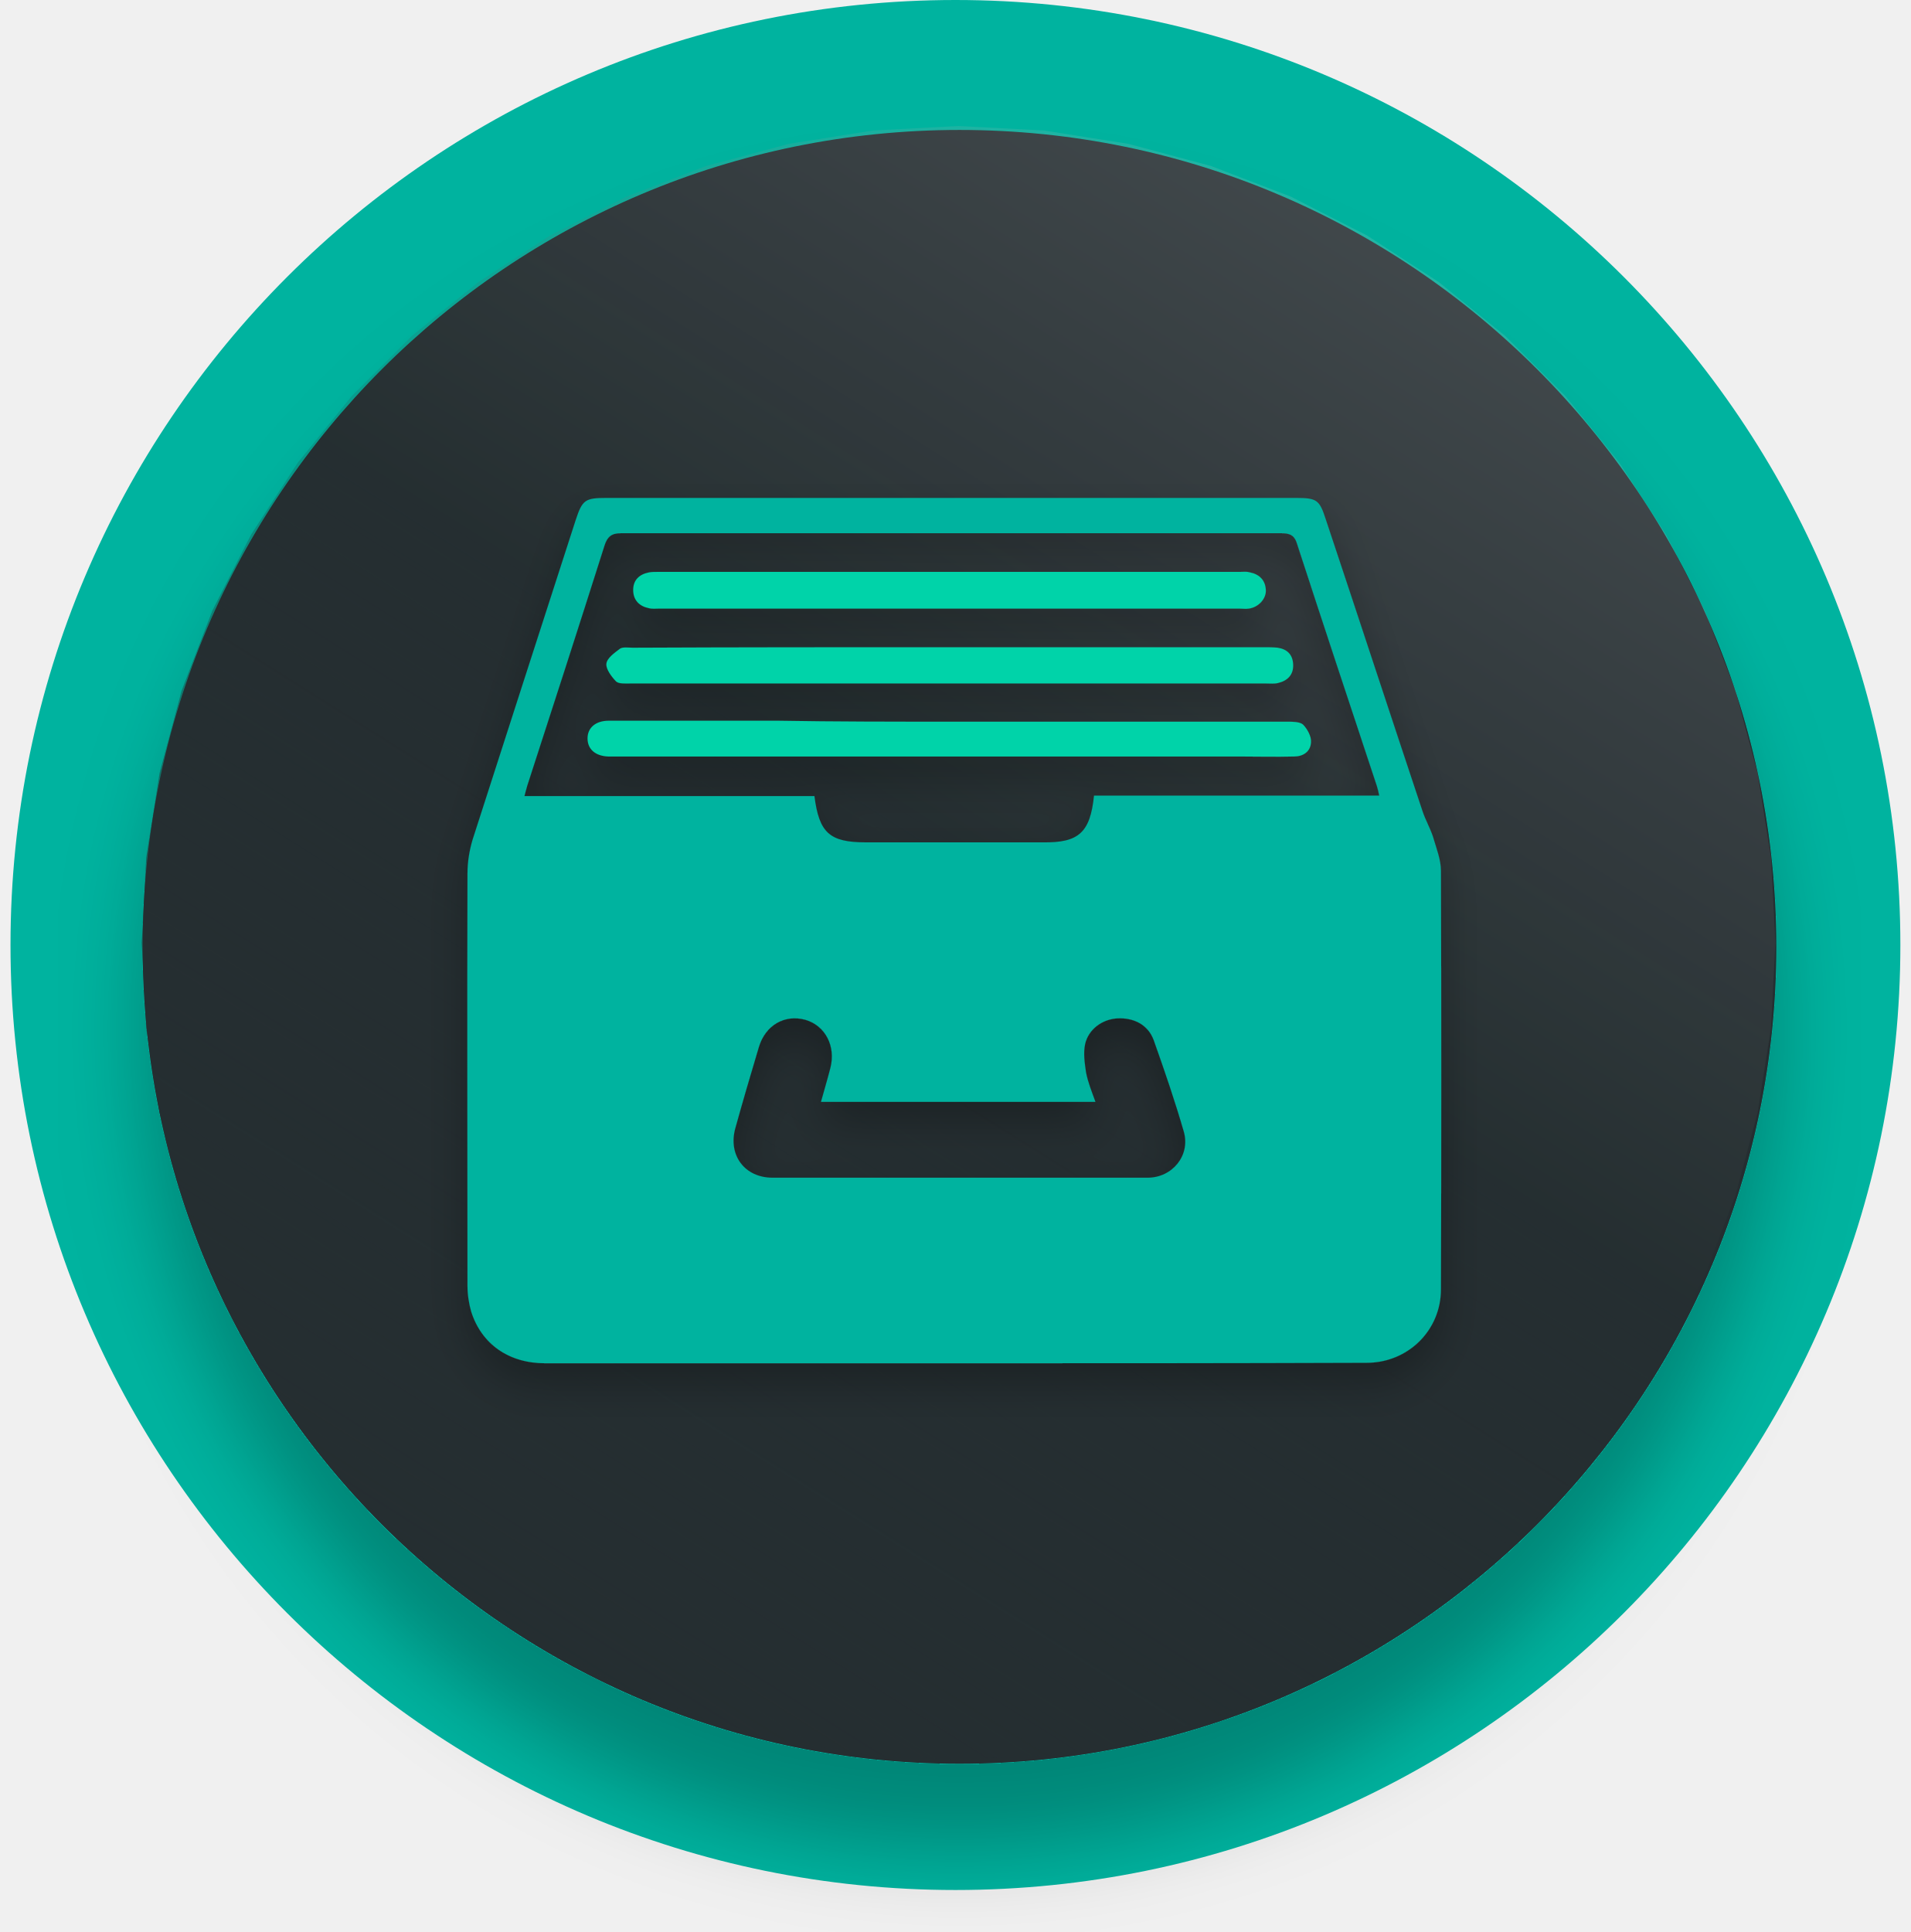
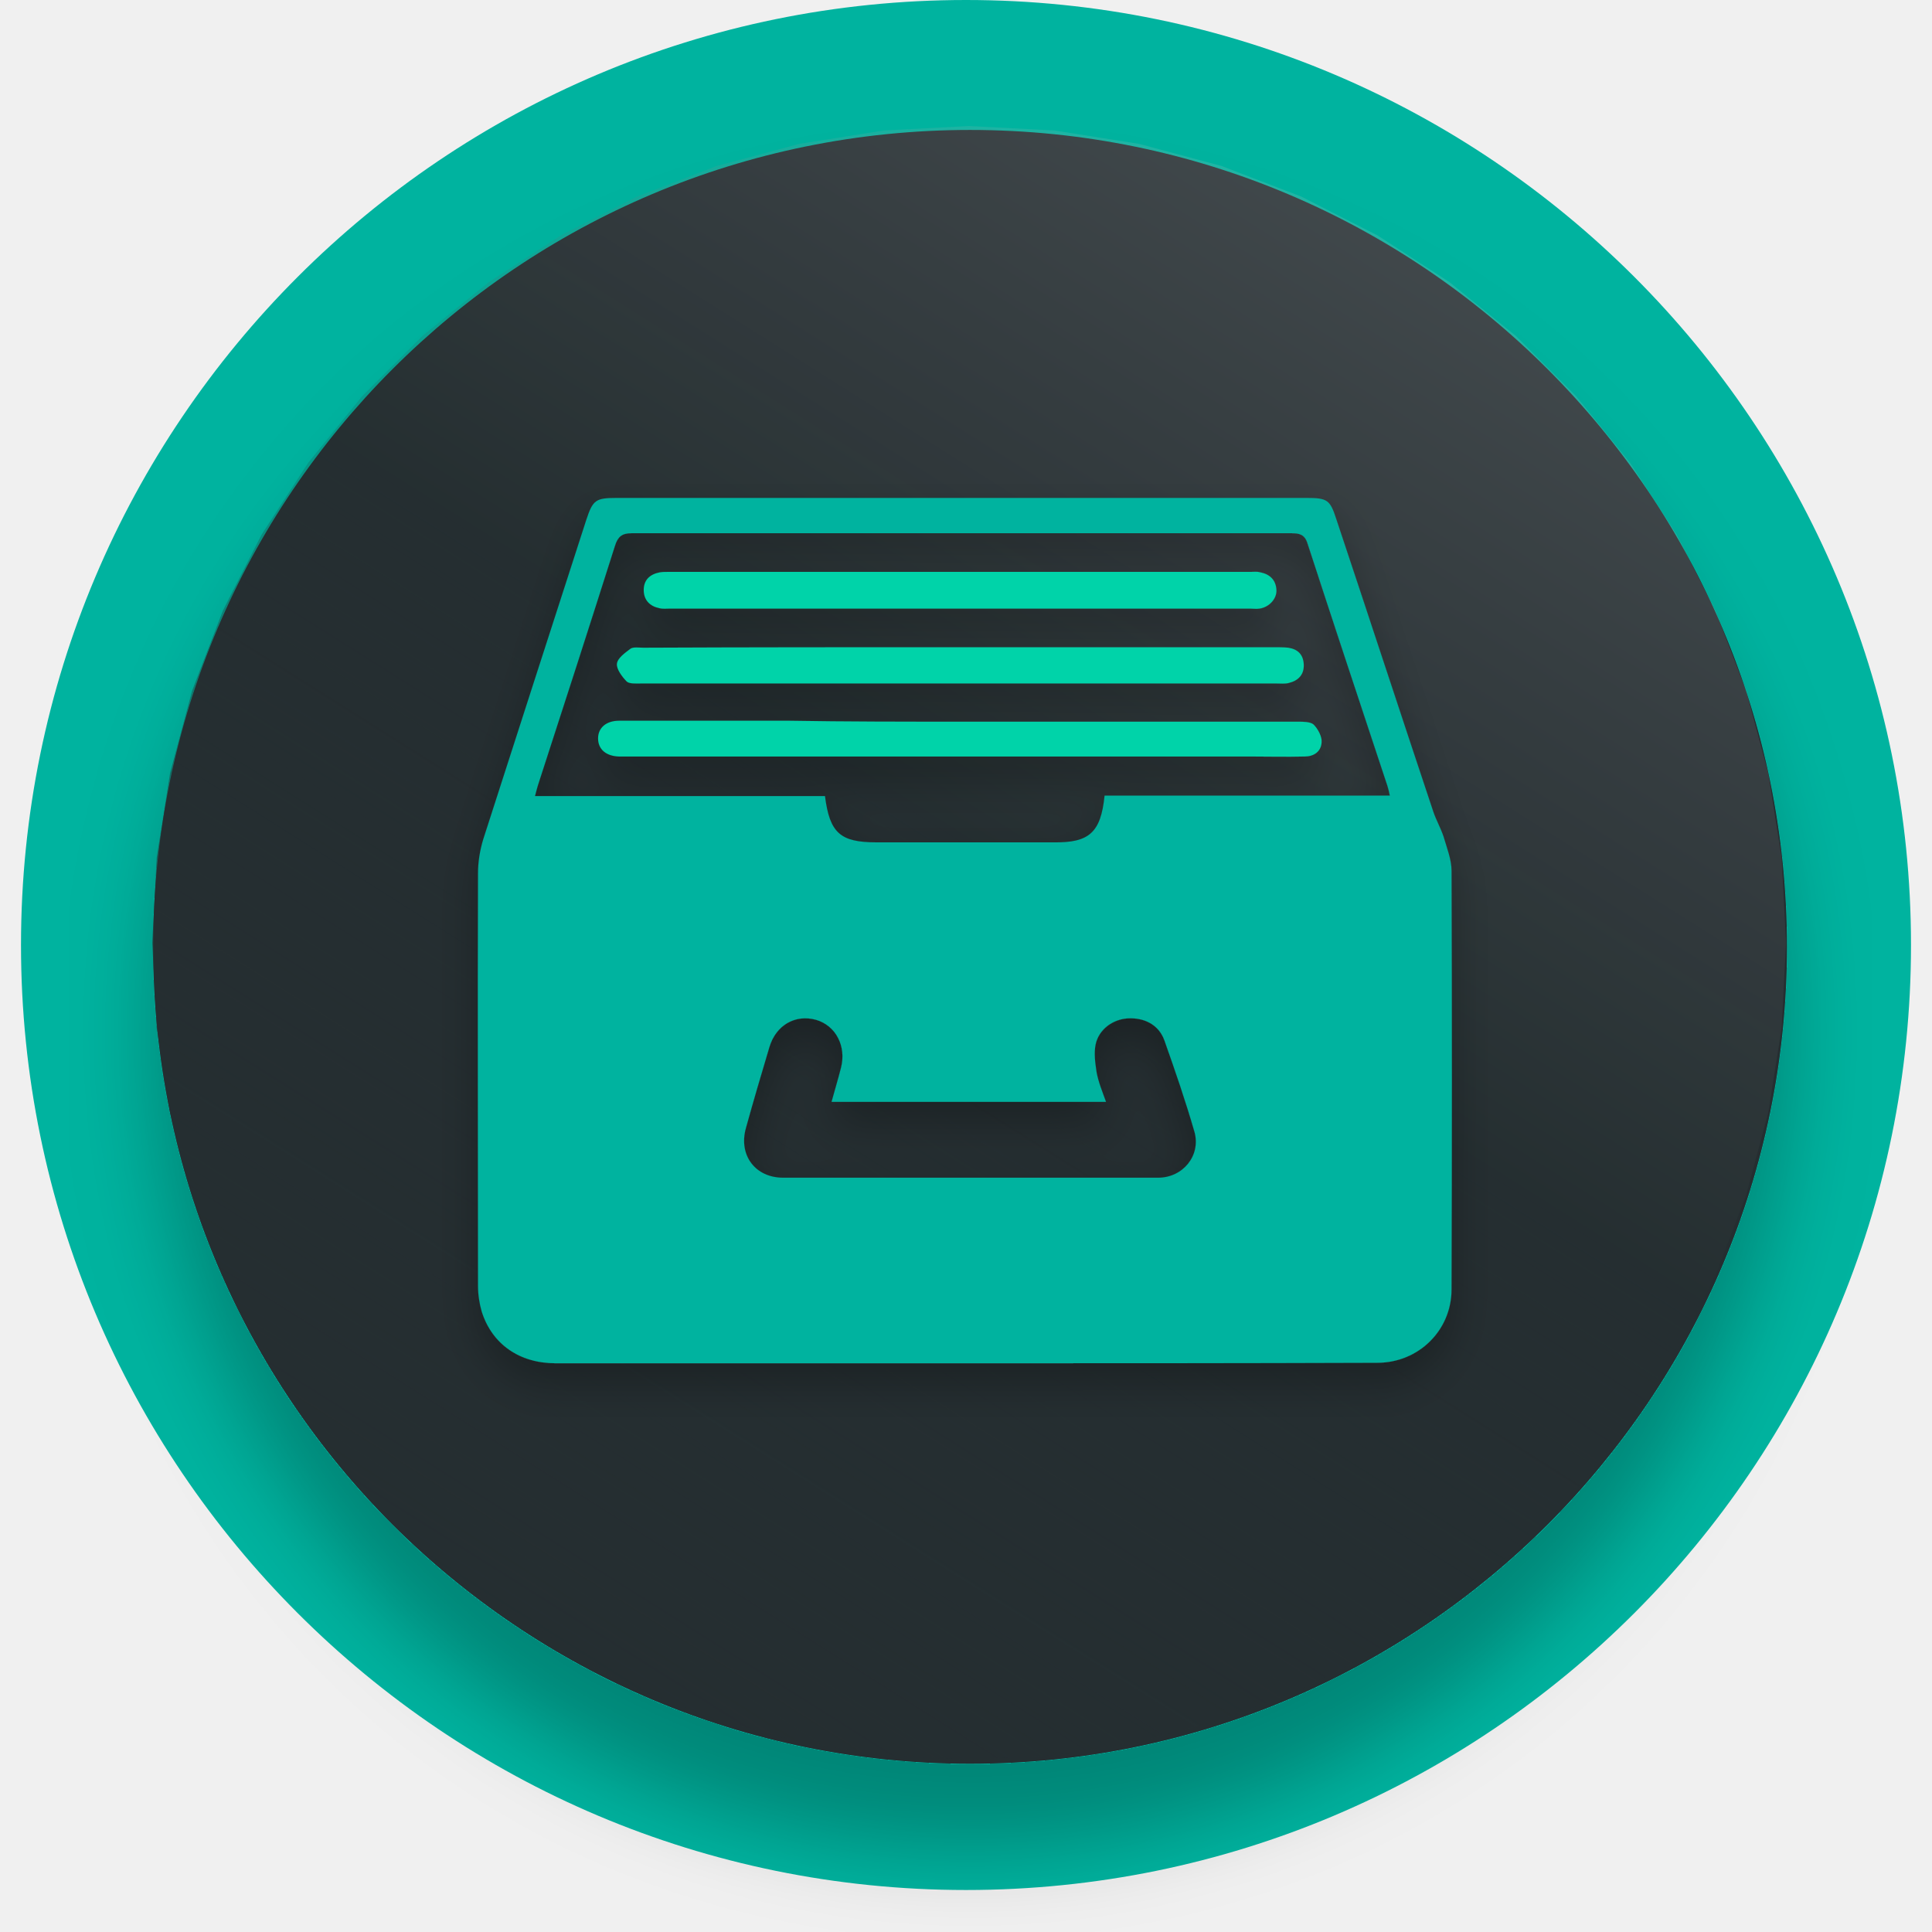
- <svg xmlns="http://www.w3.org/2000/svg" width="91" height="92" viewBox="0 0 91 92" fill="none">
+ <svg xmlns="http://www.w3.org/2000/svg" width="90" height="90" viewBox="0 0 91 92" fill="none">
  <circle cx="45.5" cy="45" r="45" fill="#00B39F" />
  <g filter="url(#filter0_d_16047_38772)">
    <circle cx="45.693" cy="45.089" r="38.901" fill="#252E31" />
  </g>
  <path d="M45.65 6L49.716 6.213L53.738 6.85L57.671 7.904L61.472 9.363L65.1 11.212L68.515 13.429L71.679 15.992L74.558 18.871L77.121 22.035L79.338 25.45L81.187 29.078L82.646 32.879L83.7 36.812L84.337 40.834L84.55 44.9L84.337 48.966L83.7 52.988L82.646 56.921L81.187 60.722L79.338 64.35L77.121 67.765L74.558 70.929L71.679 73.808L68.515 76.371L65.1 78.588L61.472 80.437L57.671 81.896L53.738 82.95L49.716 83.587L45.65 83.8L41.584 83.587L37.562 82.95L33.629 81.896L29.828 80.437L26.2 78.588L22.785 76.371L19.621 73.808L16.742 70.929L14.179 67.765L11.962 64.35L10.113 60.722L8.654 56.921L7.6 52.988L6.963 48.966L6.75 44.9L6.963 40.834L7.6 36.812L8.654 32.879L10.113 29.078L11.962 25.45L14.179 22.035L16.742 18.871L19.621 15.992L22.785 13.429L26.2 11.212L29.828 9.363L33.629 7.904L37.562 6.85L41.584 6.213L45.65 6Z" fill="url(#paint0_linear_16047_38772)" />
  <g clip-path="url(#clip0_16047_38772)">
    <g filter="url(#filter1_d_16047_38772)">
      <path d="M45.464 64.918C38.963 64.918 32.462 64.918 25.962 64.918C24.236 64.918 22.935 64.009 22.442 62.465C22.33 62.078 22.263 61.647 22.263 61.238C22.263 54.696 22.241 48.131 22.263 41.589C22.263 41.043 22.353 40.498 22.509 39.976C24.146 34.887 25.782 29.822 27.419 24.756C27.733 23.802 27.867 23.711 28.876 23.711C39.815 23.711 50.755 23.711 61.716 23.711C62.703 23.711 62.837 23.802 63.129 24.71C64.675 29.345 66.2 34.001 67.746 38.635C67.881 39.044 68.105 39.431 68.24 39.839C68.397 40.385 68.621 40.93 68.621 41.475C68.643 48.108 68.643 54.764 68.621 61.397C68.621 63.35 67.052 64.895 65.079 64.895C58.533 64.918 52.01 64.918 45.464 64.918ZM52.1 37.886C56.628 37.886 61.133 37.886 65.684 37.886C65.639 37.681 65.617 37.568 65.572 37.431C64.294 33.57 63.017 29.731 61.761 25.869C61.627 25.437 61.358 25.392 60.999 25.392C50.53 25.392 40.039 25.392 29.571 25.392C29.122 25.392 28.921 25.551 28.786 25.983C27.576 29.799 26.343 33.615 25.11 37.409C25.065 37.568 25.02 37.727 24.975 37.908C29.616 37.908 34.211 37.908 38.784 37.908C39.008 39.658 39.501 40.112 41.227 40.112C44.052 40.112 46.877 40.112 49.679 40.112C51.36 40.135 51.92 39.658 52.1 37.886ZM39.098 52.469C39.255 51.902 39.412 51.379 39.546 50.857C39.815 49.812 39.3 48.835 38.358 48.562C37.372 48.29 36.453 48.812 36.139 49.857C35.758 51.129 35.377 52.424 35.018 53.719C34.659 55.014 35.466 56.081 36.789 56.081C42.752 56.081 48.692 56.081 54.655 56.081C55.821 56.081 56.695 55.036 56.381 53.901C55.955 52.424 55.462 50.993 54.947 49.539C54.678 48.789 53.983 48.449 53.198 48.494C52.481 48.54 51.831 49.017 51.674 49.721C51.584 50.153 51.651 50.607 51.718 51.061C51.808 51.538 51.987 51.97 52.167 52.469C47.751 52.469 43.469 52.469 39.098 52.469Z" fill="#00B39F" />
      <path d="M45.285 34.366C50.621 34.366 55.978 34.366 61.313 34.366C61.56 34.366 61.896 34.366 62.053 34.502C62.255 34.706 62.457 35.07 62.434 35.343C62.412 35.797 62.053 36.024 61.627 36.024C60.753 36.047 59.879 36.024 59.005 36.024C49.096 36.024 39.211 36.024 29.302 36.024C29.19 36.024 29.078 36.024 28.966 36.024C28.361 36.001 27.98 35.683 27.98 35.161C27.98 34.661 28.361 34.32 28.988 34.32C31.678 34.32 34.368 34.32 37.059 34.32C39.793 34.366 42.528 34.366 45.285 34.366Z" fill="#00D3A9" />
      <path d="M45.218 30.82C50.195 30.82 55.194 30.82 60.17 30.82C60.395 30.82 60.619 30.82 60.843 30.843C61.291 30.911 61.56 31.161 61.583 31.638C61.605 32.115 61.336 32.41 60.865 32.524C60.686 32.569 60.484 32.547 60.305 32.547C50.195 32.547 40.107 32.547 29.997 32.547C29.773 32.547 29.482 32.569 29.347 32.456C29.123 32.229 28.854 31.865 28.877 31.615C28.899 31.343 29.258 31.093 29.527 30.889C29.661 30.798 29.93 30.843 30.132 30.843C35.176 30.82 40.197 30.82 45.218 30.82Z" fill="#00D3A9" />
      <path d="M45.218 28.981C40.6 28.981 36.004 28.981 31.387 28.981C31.23 28.981 31.05 29.004 30.893 28.959C30.445 28.868 30.154 28.573 30.154 28.096C30.154 27.618 30.445 27.346 30.916 27.255C31.05 27.232 31.207 27.232 31.364 27.232C40.6 27.232 49.836 27.232 59.071 27.232C59.228 27.232 59.363 27.209 59.52 27.255C59.968 27.346 60.259 27.618 60.282 28.096C60.304 28.504 59.945 28.913 59.475 28.981C59.318 29.004 59.183 28.981 59.026 28.981C54.453 28.981 49.836 28.981 45.218 28.981Z" fill="#00D3A9" />
    </g>
  </g>
  <defs>
    <filter id="filter0_d_16047_38772" x="2.791" y="6.188" width="85.802" height="85.805" filterUnits="userSpaceOnUse" color-interpolation-filters="sRGB">
      <feFlood flood-opacity="0" result="BackgroundImageFix" />
      <feColorMatrix in="SourceAlpha" type="matrix" values="0 0 0 0 0 0 0 0 0 0 0 0 0 0 0 0 0 0 127 0" result="hardAlpha" />
      <feOffset dy="4" />
      <feGaussianBlur stdDeviation="2" />
      <feComposite in2="hardAlpha" operator="out" />
      <feColorMatrix type="matrix" values="0 0 0 0 0 0 0 0 0 0 0 0 0 0 0 0 0 0 0.25 0" />
      <feBlend mode="normal" in2="BackgroundImageFix" result="effect1_dropShadow_16047_38772" />
      <feBlend mode="normal" in="SourceGraphic" in2="effect1_dropShadow_16047_38772" result="shape" />
    </filter>
    <filter id="filter1_d_16047_38772" x="20.253" y="22.711" width="50.385" height="45.203" filterUnits="userSpaceOnUse" color-interpolation-filters="sRGB">
      <feFlood flood-opacity="0" result="BackgroundImageFix" />
      <feColorMatrix in="SourceAlpha" type="matrix" values="0 0 0 0 0 0 0 0 0 0 0 0 0 0 0 0 0 0 127 0" result="hardAlpha" />
      <feOffset dy="1" />
      <feGaussianBlur stdDeviation="1" />
      <feComposite in2="hardAlpha" operator="out" />
      <feColorMatrix type="matrix" values="0 0 0 0 0 0 0 0 0 0 0 0 0 0 0 0 0 0 0.25 0" />
      <feBlend mode="normal" in2="BackgroundImageFix" result="effect1_dropShadow_16047_38772" />
      <feBlend mode="normal" in="SourceGraphic" in2="effect1_dropShadow_16047_38772" result="shape" />
    </filter>
    <linearGradient id="paint0_linear_16047_38772" x1="73.302" y1="2.016" x2="21.748" y2="83.8" gradientUnits="userSpaceOnUse">
      <stop stop-color="white" stop-opacity="0.17" />
      <stop offset="0.486" stop-color="#252E31" stop-opacity="0.16" />
      <stop offset="1" stop-color="#252E31" />
    </linearGradient>
    <clipPath id="clip0_16047_38772">
      <rect width="51.538" height="45.812" fill="white" transform="translate(20.1914 21.6484)" />
    </clipPath>
  </defs>
</svg>
